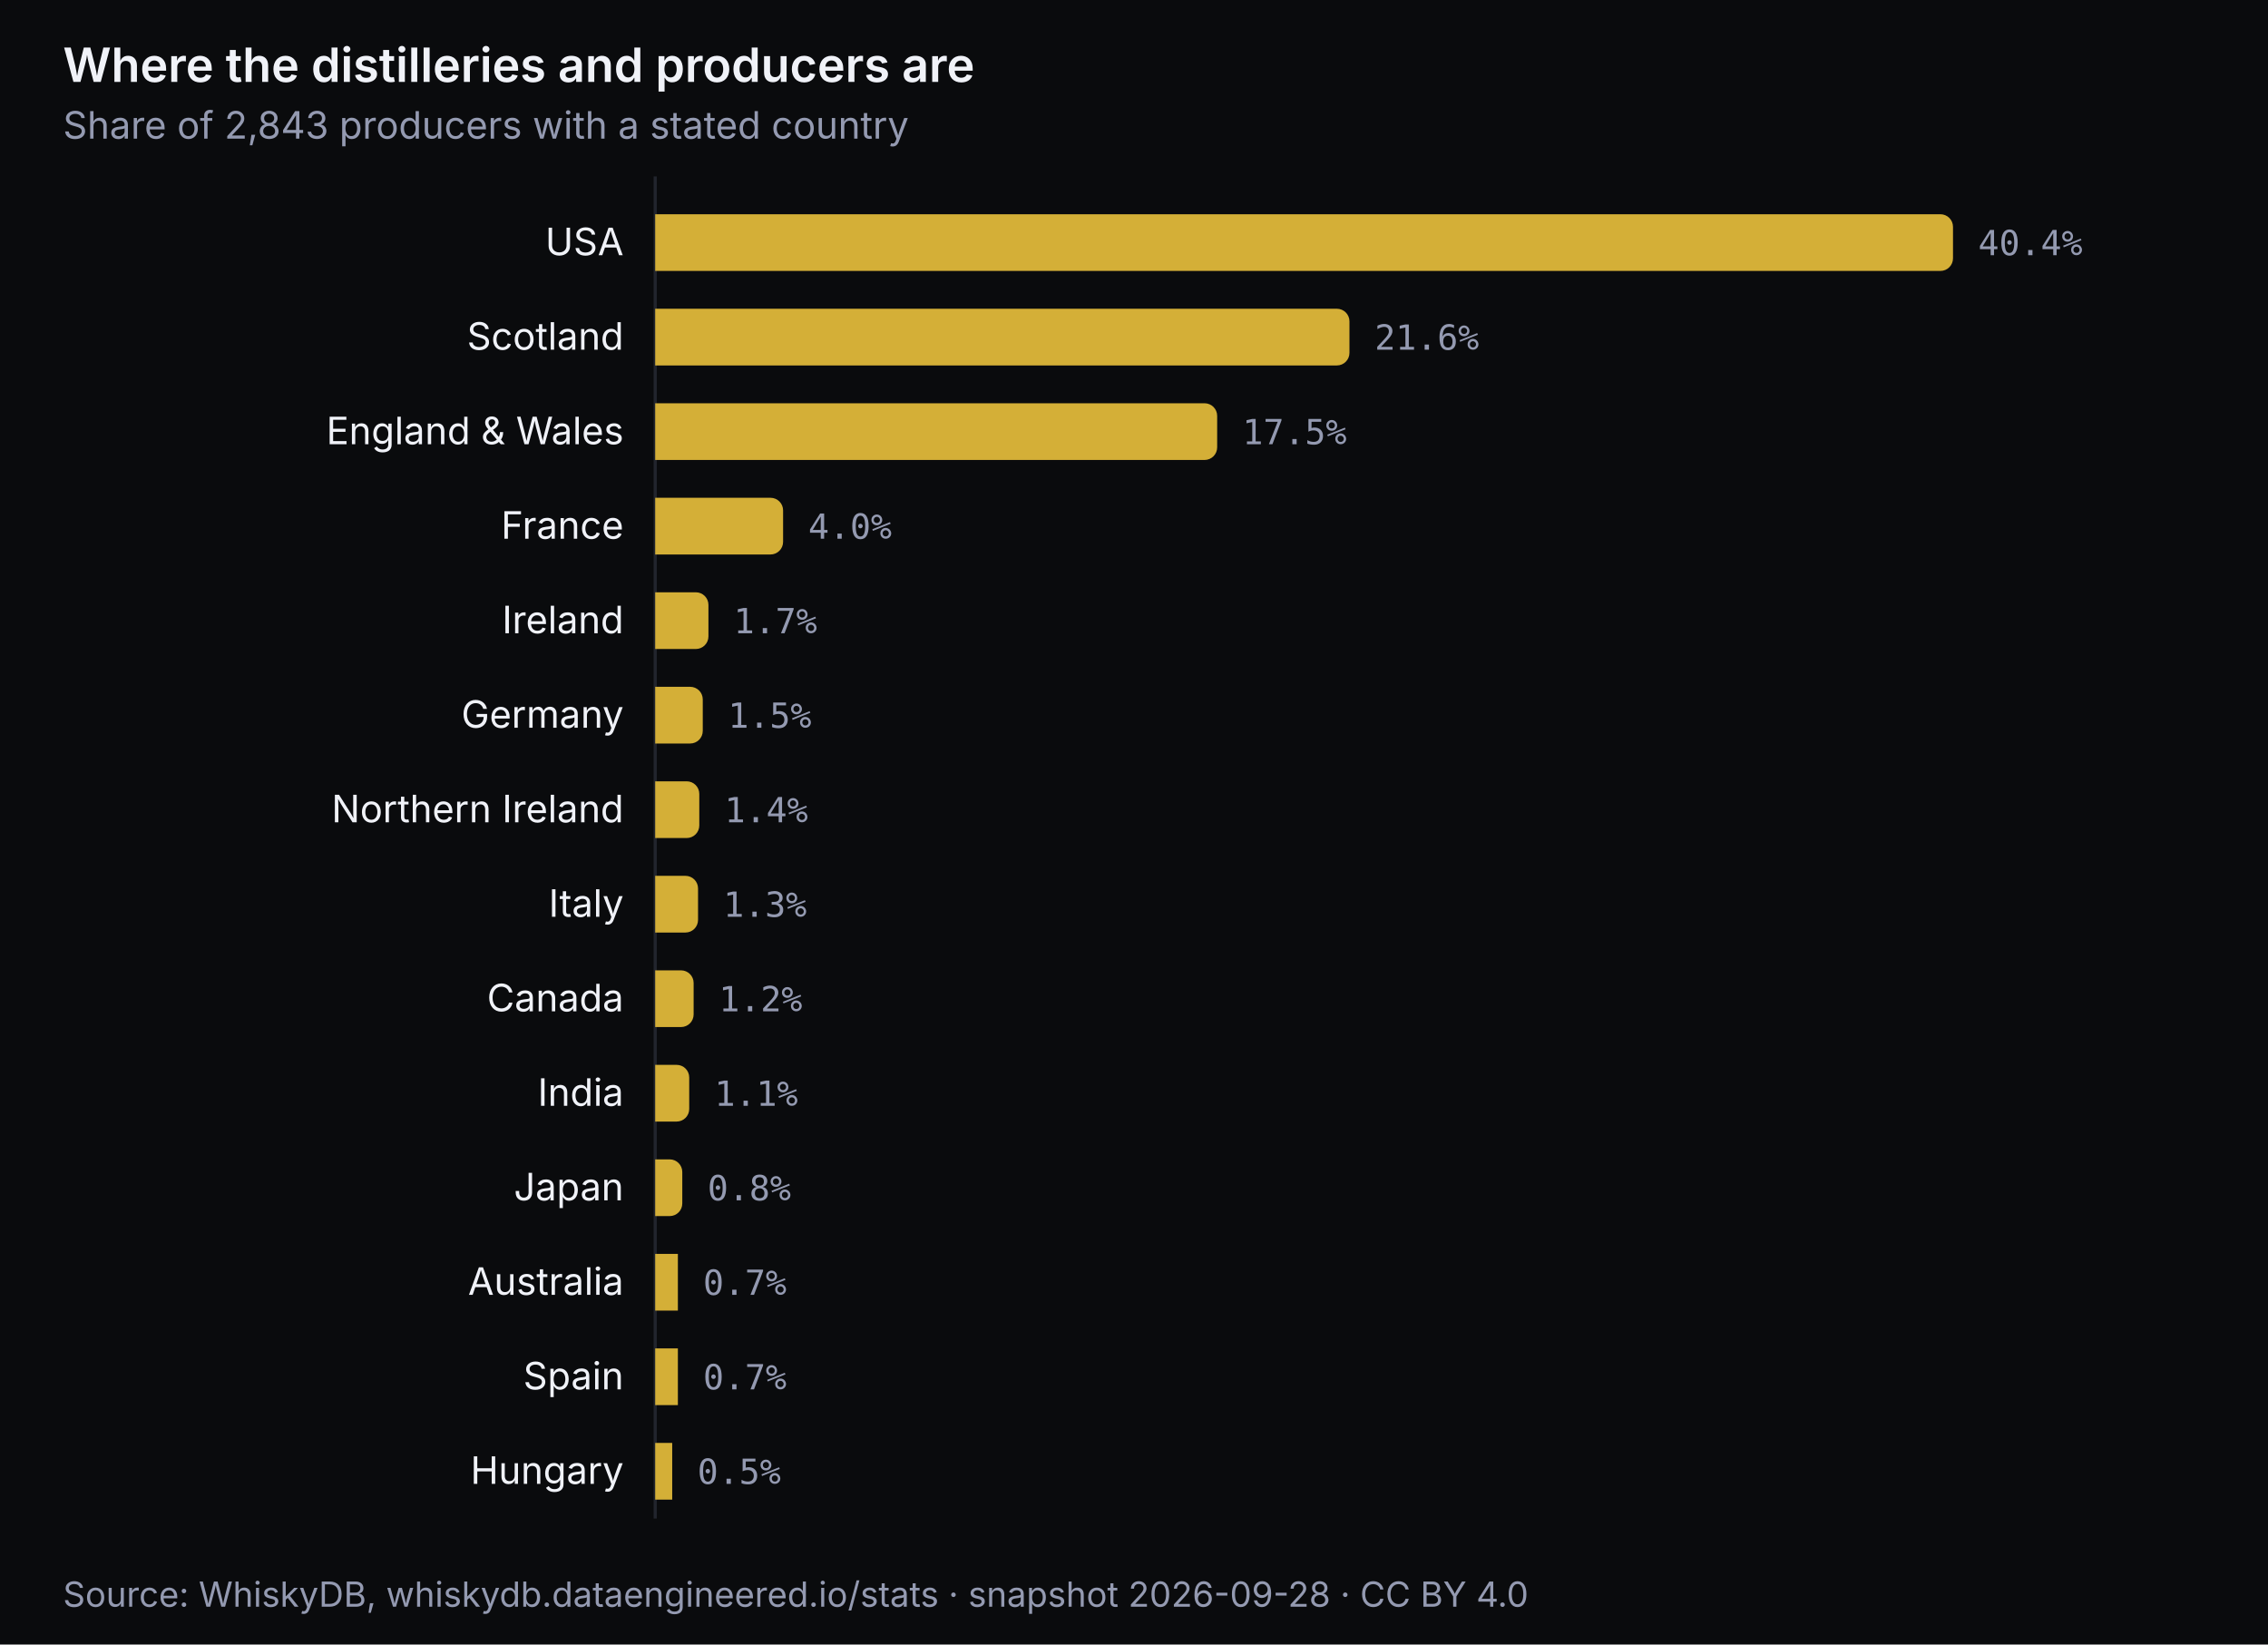
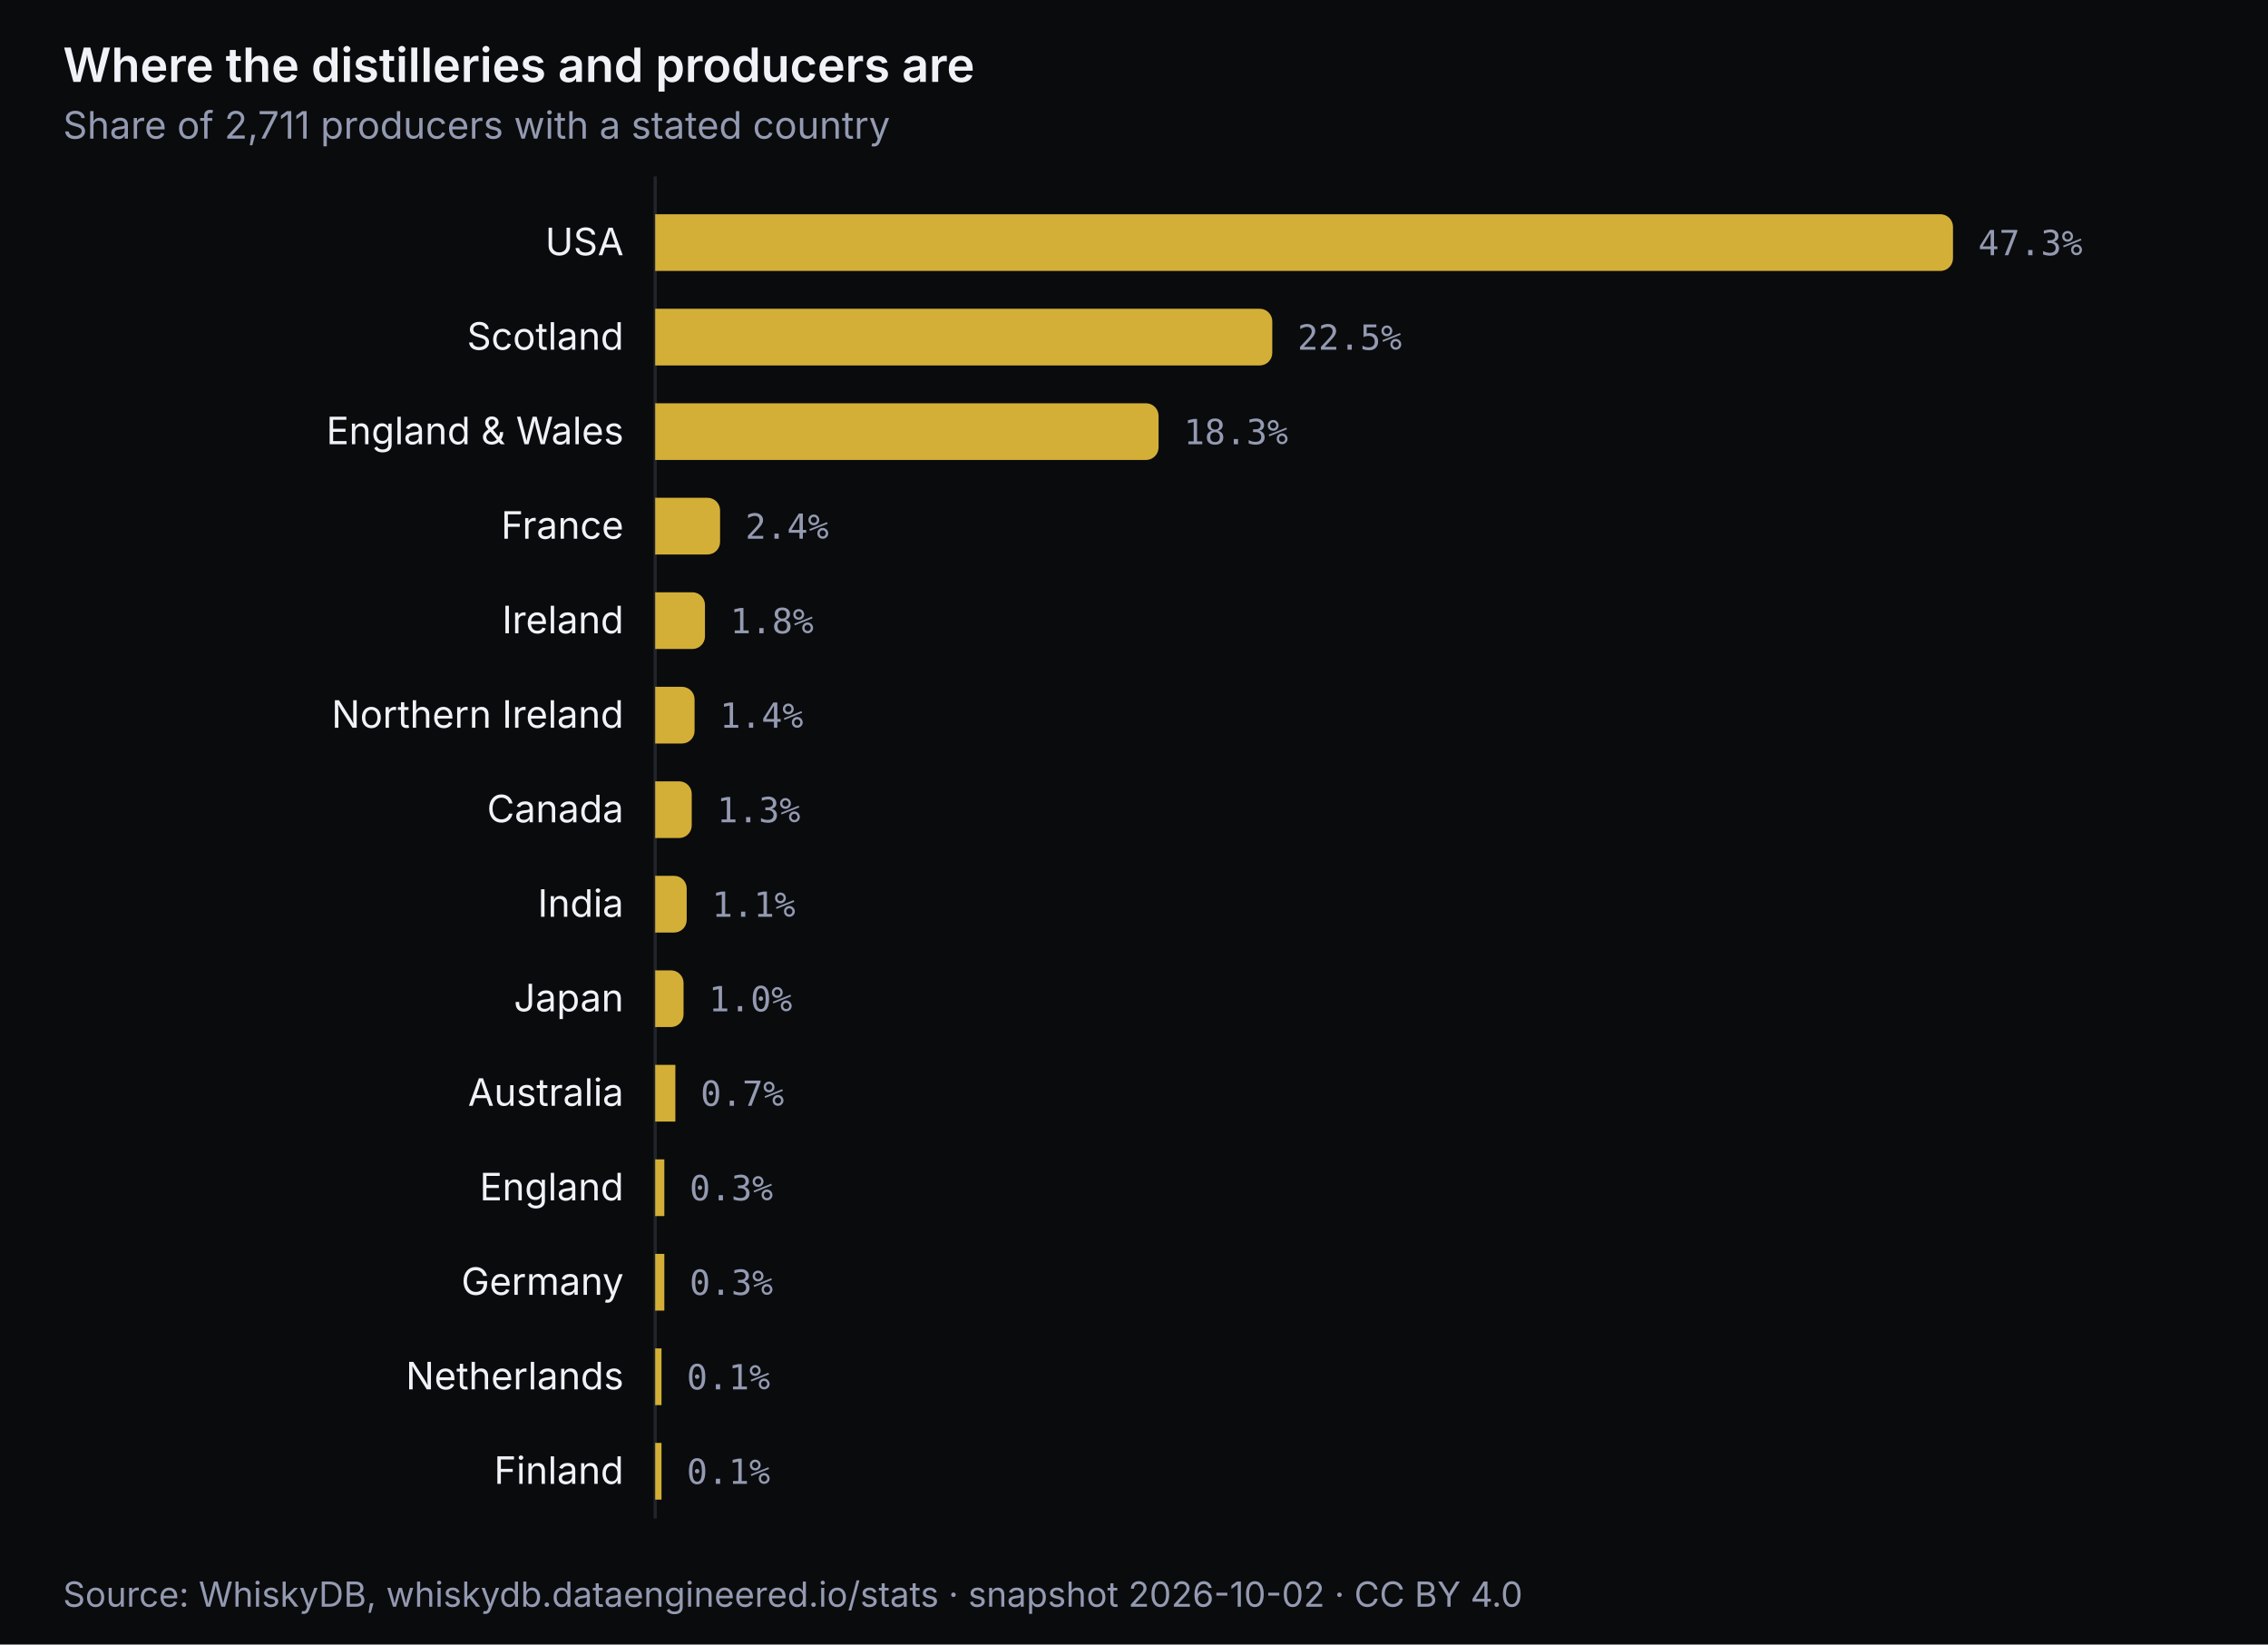
<svg xmlns="http://www.w3.org/2000/svg" viewBox="0 0 720 522" width="720" height="522" role="img" aria-labelledby="t-producers-by-country d-producers-by-country" font-family="'Inter', 'Outfit', system-ui, -apple-system, 'Segoe UI', sans-serif" font-size="12">
  <rect width="720" height="522" fill="#0a0b0d" />
  <text x="20" y="26" font-size="15" font-weight="600" fill="#f0f2f8">Where the distilleries and producers are</text>
-   <text x="20" y="44" font-size="12" fill="#949ab1">Share of 2,843 producers with a stated country</text>
+   <text x="20" y="44" font-size="12" fill="#949ab1">Share of 2,711 producers with a stated country</text>
  <line x1="208" y1="56" x2="208" y2="482" stroke="#22252d" stroke-width="1" />
  <g>
    <rect x="0" y="62" width="720" height="30" fill="transparent" />
    <path d="M208 68.0 h408.0 a4 4 0 0 1 4 4 v10 a4 4 0 0 1 -4 4 h-408.0 z" fill="#d4af37" />
    <text x="198" y="81.0" text-anchor="end" fill="#f0f2f8">USA</text>
-     <text x="628.0" y="81.0" fill="#949ab1" font-family="'Fira Code', ui-monospace, Menlo, Consolas, monospace" font-size="11">40.4%</text>
+     <text x="628.0" y="81.0" fill="#949ab1" font-family="'Fira Code', ui-monospace, Menlo, Consolas, monospace" font-size="11">47.3%</text>
  </g>
  <g>
    <rect x="0" y="92" width="720" height="30" fill="transparent" />
-     <path d="M208 98.0 h216.4 a4 4 0 0 1 4 4 v10 a4 4 0 0 1 -4 4 h-216.4 z" fill="#d4af37" />
+     <path d="M208 98.0 h191.9 a4 4 0 0 1 4 4 v10 a4 4 0 0 1 -4 4 h-191.9 z" fill="#d4af37" />
    <text x="198" y="111.0" text-anchor="end" fill="#f0f2f8">Scotland</text>
-     <text x="436.4" y="111.0" fill="#949ab1" font-family="'Fira Code', ui-monospace, Menlo, Consolas, monospace" font-size="11">21.6%</text>
+     <text x="411.9" y="111.0" fill="#949ab1" font-family="'Fira Code', ui-monospace, Menlo, Consolas, monospace" font-size="11">22.5%</text>
  </g>
  <g>
    <rect x="0" y="122" width="720" height="30" fill="transparent" />
-     <path d="M208 128.0 h174.4 a4 4 0 0 1 4 4 v10 a4 4 0 0 1 -4 4 h-174.4 z" fill="#d4af37" />
+     <path d="M208 128.0 h155.8 a4 4 0 0 1 4 4 v10 a4 4 0 0 1 -4 4 h-155.8 z" fill="#d4af37" />
    <text x="198" y="141.0" text-anchor="end" fill="#f0f2f8">England &amp; Wales</text>
-     <text x="394.4" y="141.0" fill="#949ab1" font-family="'Fira Code', ui-monospace, Menlo, Consolas, monospace" font-size="11">17.5%</text>
+     <text x="375.8" y="141.0" fill="#949ab1" font-family="'Fira Code', ui-monospace, Menlo, Consolas, monospace" font-size="11">18.3%</text>
  </g>
  <g>
    <rect x="0" y="152" width="720" height="30" fill="transparent" />
-     <path d="M208 158.0 h36.6 a4 4 0 0 1 4 4 v10 a4 4 0 0 1 -4 4 h-36.6 z" fill="#d4af37" />
+     <path d="M208 158.0 h16.6 a4 4 0 0 1 4 4 v10 a4 4 0 0 1 -4 4 h-16.6 z" fill="#d4af37" />
    <text x="198" y="171.0" text-anchor="end" fill="#f0f2f8">France</text>
-     <text x="256.6" y="171.0" fill="#949ab1" font-family="'Fira Code', ui-monospace, Menlo, Consolas, monospace" font-size="11">4.0%</text>
+     <text x="236.6" y="171.0" fill="#949ab1" font-family="'Fira Code', ui-monospace, Menlo, Consolas, monospace" font-size="11">2.4%</text>
  </g>
  <g>
    <rect x="0" y="182" width="720" height="30" fill="transparent" />
-     <path d="M208 188.0 h12.9 a4 4 0 0 1 4 4 v10 a4 4 0 0 1 -4 4 h-12.9 z" fill="#d4af37" />
+     <path d="M208 188.0 h11.8 a4 4 0 0 1 4 4 v10 a4 4 0 0 1 -4 4 h-11.8 z" fill="#d4af37" />
    <text x="198" y="201.0" text-anchor="end" fill="#f0f2f8">Ireland</text>
-     <text x="232.9" y="201.0" fill="#949ab1" font-family="'Fira Code', ui-monospace, Menlo, Consolas, monospace" font-size="11">1.7%</text>
+     <text x="231.8" y="201.0" fill="#949ab1" font-family="'Fira Code', ui-monospace, Menlo, Consolas, monospace" font-size="11">1.8%</text>
  </g>
  <g>
    <rect x="0" y="212" width="720" height="30" fill="transparent" />
-     <path d="M208 218.0 h11.1 a4 4 0 0 1 4 4 v10 a4 4 0 0 1 -4 4 h-11.1 z" fill="#d4af37" />
-     <text x="198" y="231.0" text-anchor="end" fill="#f0f2f8">Germany</text>
-     <text x="231.1" y="231.0" fill="#949ab1" font-family="'Fira Code', ui-monospace, Menlo, Consolas, monospace" font-size="11">1.5%</text>
+     <path d="M208 218.0 h8.5 a4 4 0 0 1 4 4 v10 a4 4 0 0 1 -4 4 h-8.5 z" fill="#d4af37" />
+     <text x="198" y="231.0" text-anchor="end" fill="#f0f2f8">Northern Ireland</text>
+     <text x="228.5" y="231.0" fill="#949ab1" font-family="'Fira Code', ui-monospace, Menlo, Consolas, monospace" font-size="11">1.4%</text>
  </g>
  <g>
    <rect x="0" y="242" width="720" height="30" fill="transparent" />
-     <path d="M208 248.0 h10.0 a4 4 0 0 1 4 4 v10 a4 4 0 0 1 -4 4 h-10.0 z" fill="#d4af37" />
-     <text x="198" y="261.0" text-anchor="end" fill="#f0f2f8">Northern Ireland</text>
-     <text x="230.0" y="261.0" fill="#949ab1" font-family="'Fira Code', ui-monospace, Menlo, Consolas, monospace" font-size="11">1.4%</text>
+     <path d="M208 248.0 h7.6 a4 4 0 0 1 4 4 v10 a4 4 0 0 1 -4 4 h-7.6 z" fill="#d4af37" />
+     <text x="198" y="261.0" text-anchor="end" fill="#f0f2f8">Canada</text>
+     <text x="227.6" y="261.0" fill="#949ab1" font-family="'Fira Code', ui-monospace, Menlo, Consolas, monospace" font-size="11">1.3%</text>
  </g>
  <g>
    <rect x="0" y="272" width="720" height="30" fill="transparent" />
-     <path d="M208 278.0 h9.6 a4 4 0 0 1 4 4 v10 a4 4 0 0 1 -4 4 h-9.6 z" fill="#d4af37" />
-     <text x="198" y="291.0" text-anchor="end" fill="#f0f2f8">Italy</text>
-     <text x="229.6" y="291.0" fill="#949ab1" font-family="'Fira Code', ui-monospace, Menlo, Consolas, monospace" font-size="11">1.3%</text>
+     <path d="M208 278.0 h6.0 a4 4 0 0 1 4 4 v10 a4 4 0 0 1 -4 4 h-6.0 z" fill="#d4af37" />
+     <text x="198" y="291.0" text-anchor="end" fill="#f0f2f8">India</text>
+     <text x="226.0" y="291.0" fill="#949ab1" font-family="'Fira Code', ui-monospace, Menlo, Consolas, monospace" font-size="11">1.1%</text>
  </g>
  <g>
    <rect x="0" y="302" width="720" height="30" fill="transparent" />
-     <path d="M208 308.0 h8.2 a4 4 0 0 1 4 4 v10 a4 4 0 0 1 -4 4 h-8.2 z" fill="#d4af37" />
-     <text x="198" y="321.0" text-anchor="end" fill="#f0f2f8">Canada</text>
-     <text x="228.2" y="321.0" fill="#949ab1" font-family="'Fira Code', ui-monospace, Menlo, Consolas, monospace" font-size="11">1.2%</text>
+     <path d="M208 308.0 h5.0 a4 4 0 0 1 4 4 v10 a4 4 0 0 1 -4 4 h-5.0 z" fill="#d4af37" />
+     <text x="198" y="321.0" text-anchor="end" fill="#f0f2f8">Japan</text>
+     <text x="225.0" y="321.0" fill="#949ab1" font-family="'Fira Code', ui-monospace, Menlo, Consolas, monospace" font-size="11">1.0%</text>
  </g>
  <g>
    <rect x="0" y="332" width="720" height="30" fill="transparent" />
-     <path d="M208 338.0 h6.8 a4 4 0 0 1 4 4 v10 a4 4 0 0 1 -4 4 h-6.8 z" fill="#d4af37" />
-     <text x="198" y="351.0" text-anchor="end" fill="#f0f2f8">India</text>
-     <text x="226.8" y="351.0" fill="#949ab1" font-family="'Fira Code', ui-monospace, Menlo, Consolas, monospace" font-size="11">1.1%</text>
+     <rect x="208" y="338.0" width="6.4" height="18" fill="#d4af37" />
+     <text x="198" y="351.0" text-anchor="end" fill="#f0f2f8">Australia</text>
+     <text x="222.4" y="351.0" fill="#949ab1" font-family="'Fira Code', ui-monospace, Menlo, Consolas, monospace" font-size="11">0.7%</text>
  </g>
  <g>
    <rect x="0" y="362" width="720" height="30" fill="transparent" />
-     <path d="M208 368.0 h4.6 a4 4 0 0 1 4 4 v10 a4 4 0 0 1 -4 4 h-4.6 z" fill="#d4af37" />
-     <text x="198" y="381.0" text-anchor="end" fill="#f0f2f8">Japan</text>
-     <text x="224.6" y="381.0" fill="#949ab1" font-family="'Fira Code', ui-monospace, Menlo, Consolas, monospace" font-size="11">0.8%</text>
+     <rect x="208" y="368.0" width="2.9" height="18" fill="#d4af37" />
+     <text x="198" y="381.0" text-anchor="end" fill="#f0f2f8">England</text>
+     <text x="218.9" y="381.0" fill="#949ab1" font-family="'Fira Code', ui-monospace, Menlo, Consolas, monospace" font-size="11">0.3%</text>
  </g>
  <g>
    <rect x="0" y="392" width="720" height="30" fill="transparent" />
-     <rect x="208" y="398.0" width="7.2" height="18" fill="#d4af37" />
-     <text x="198" y="411.0" text-anchor="end" fill="#f0f2f8">Australia</text>
-     <text x="223.2" y="411.0" fill="#949ab1" font-family="'Fira Code', ui-monospace, Menlo, Consolas, monospace" font-size="11">0.7%</text>
+     <rect x="208" y="398.0" width="2.9" height="18" fill="#d4af37" />
+     <text x="198" y="411.0" text-anchor="end" fill="#f0f2f8">Germany</text>
+     <text x="218.9" y="411.0" fill="#949ab1" font-family="'Fira Code', ui-monospace, Menlo, Consolas, monospace" font-size="11">0.3%</text>
  </g>
  <g>
    <rect x="0" y="422" width="720" height="30" fill="transparent" />
-     <rect x="208" y="428.0" width="7.2" height="18" fill="#d4af37" />
-     <text x="198" y="441.0" text-anchor="end" fill="#f0f2f8">Spain</text>
-     <text x="223.2" y="441.0" fill="#949ab1" font-family="'Fira Code', ui-monospace, Menlo, Consolas, monospace" font-size="11">0.7%</text>
+     <rect x="208" y="428.0" width="2.0" height="18" fill="#d4af37" />
+     <text x="198" y="441.0" text-anchor="end" fill="#f0f2f8">Netherlands</text>
+     <text x="218.0" y="441.0" fill="#949ab1" font-family="'Fira Code', ui-monospace, Menlo, Consolas, monospace" font-size="11">0.1%</text>
  </g>
  <g>
    <rect x="0" y="452" width="720" height="30" fill="transparent" />
-     <rect x="208" y="458.0" width="5.4" height="18" fill="#d4af37" />
-     <text x="198" y="471.0" text-anchor="end" fill="#f0f2f8">Hungary</text>
-     <text x="221.4" y="471.0" fill="#949ab1" font-family="'Fira Code', ui-monospace, Menlo, Consolas, monospace" font-size="11">0.5%</text>
+     <rect x="208" y="458.0" width="2.0" height="18" fill="#d4af37" />
+     <text x="198" y="471.0" text-anchor="end" fill="#f0f2f8">Finland</text>
+     <text x="218.0" y="471.0" fill="#949ab1" font-family="'Fira Code', ui-monospace, Menlo, Consolas, monospace" font-size="11">0.1%</text>
  </g>
-   <text x="20" y="510" font-size="11" fill="#949ab1">Source: WhiskyDB, whiskydb.dataengineered.io/stats · snapshot 2026-09-28 · CC BY 4.0</text>
+   <text x="20" y="510" font-size="11" fill="#949ab1">Source: WhiskyDB, whiskydb.dataengineered.io/stats · snapshot 2026-10-02 · CC BY 4.0</text>
</svg>
